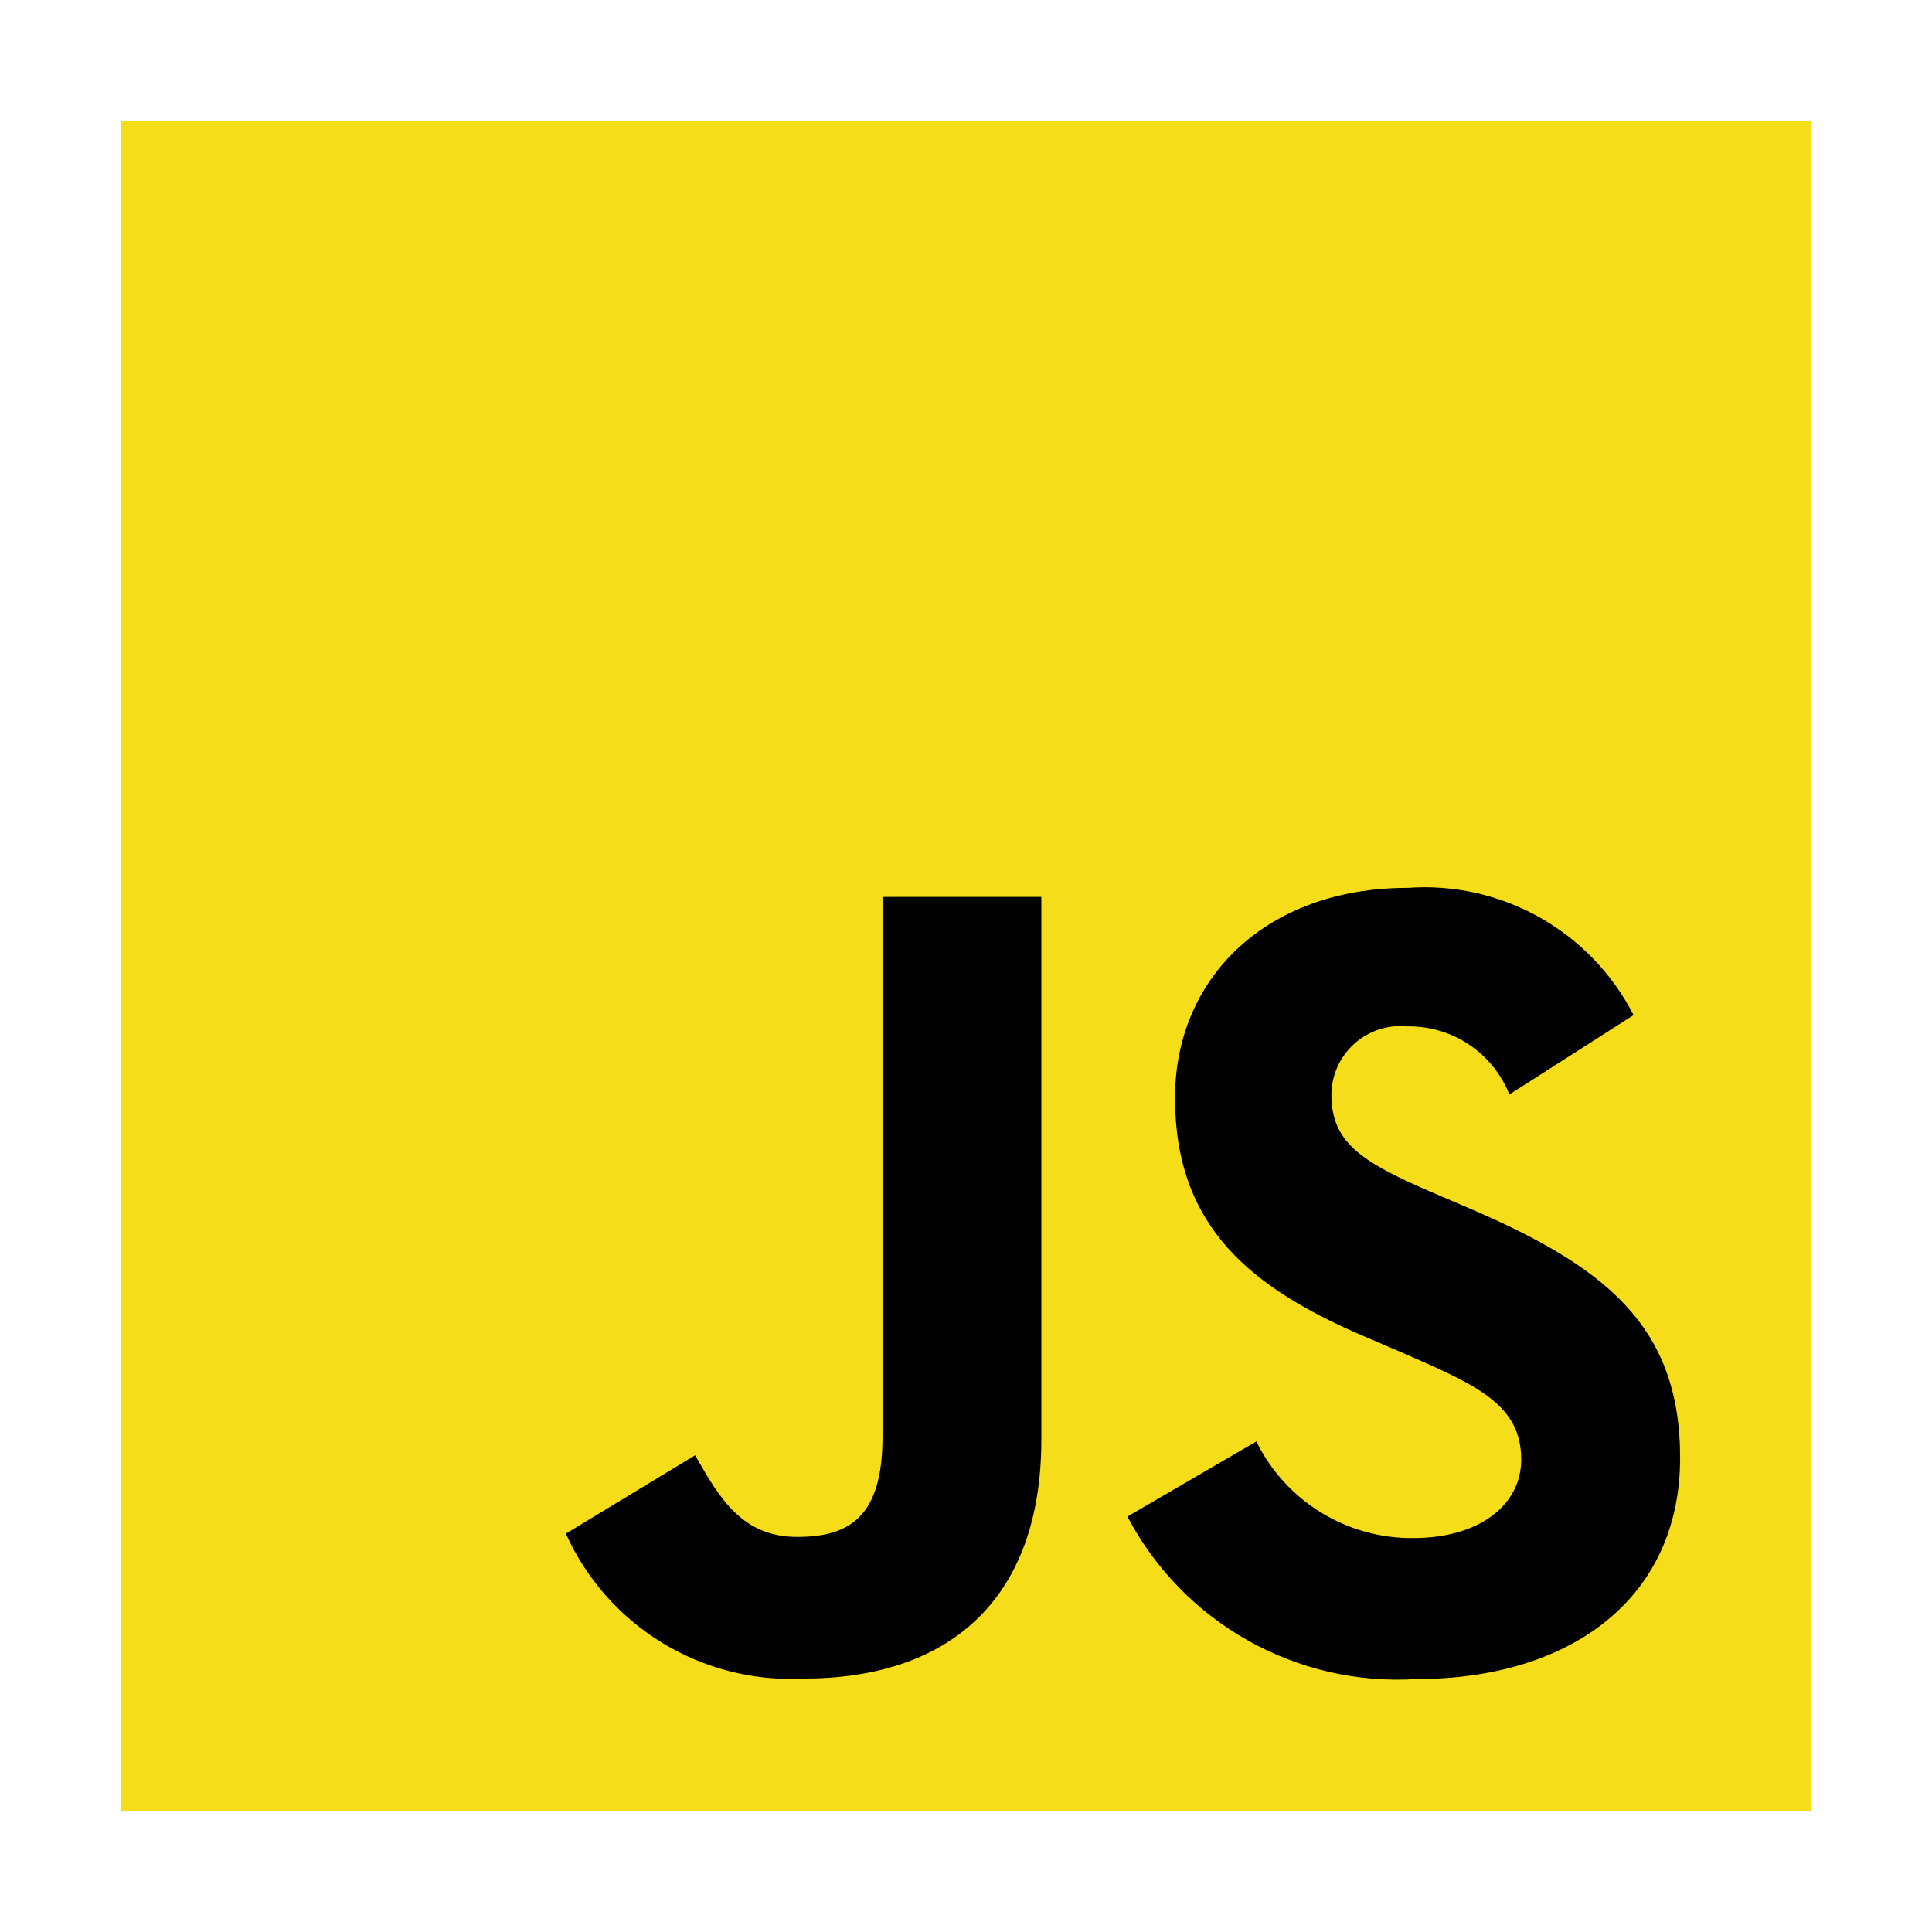
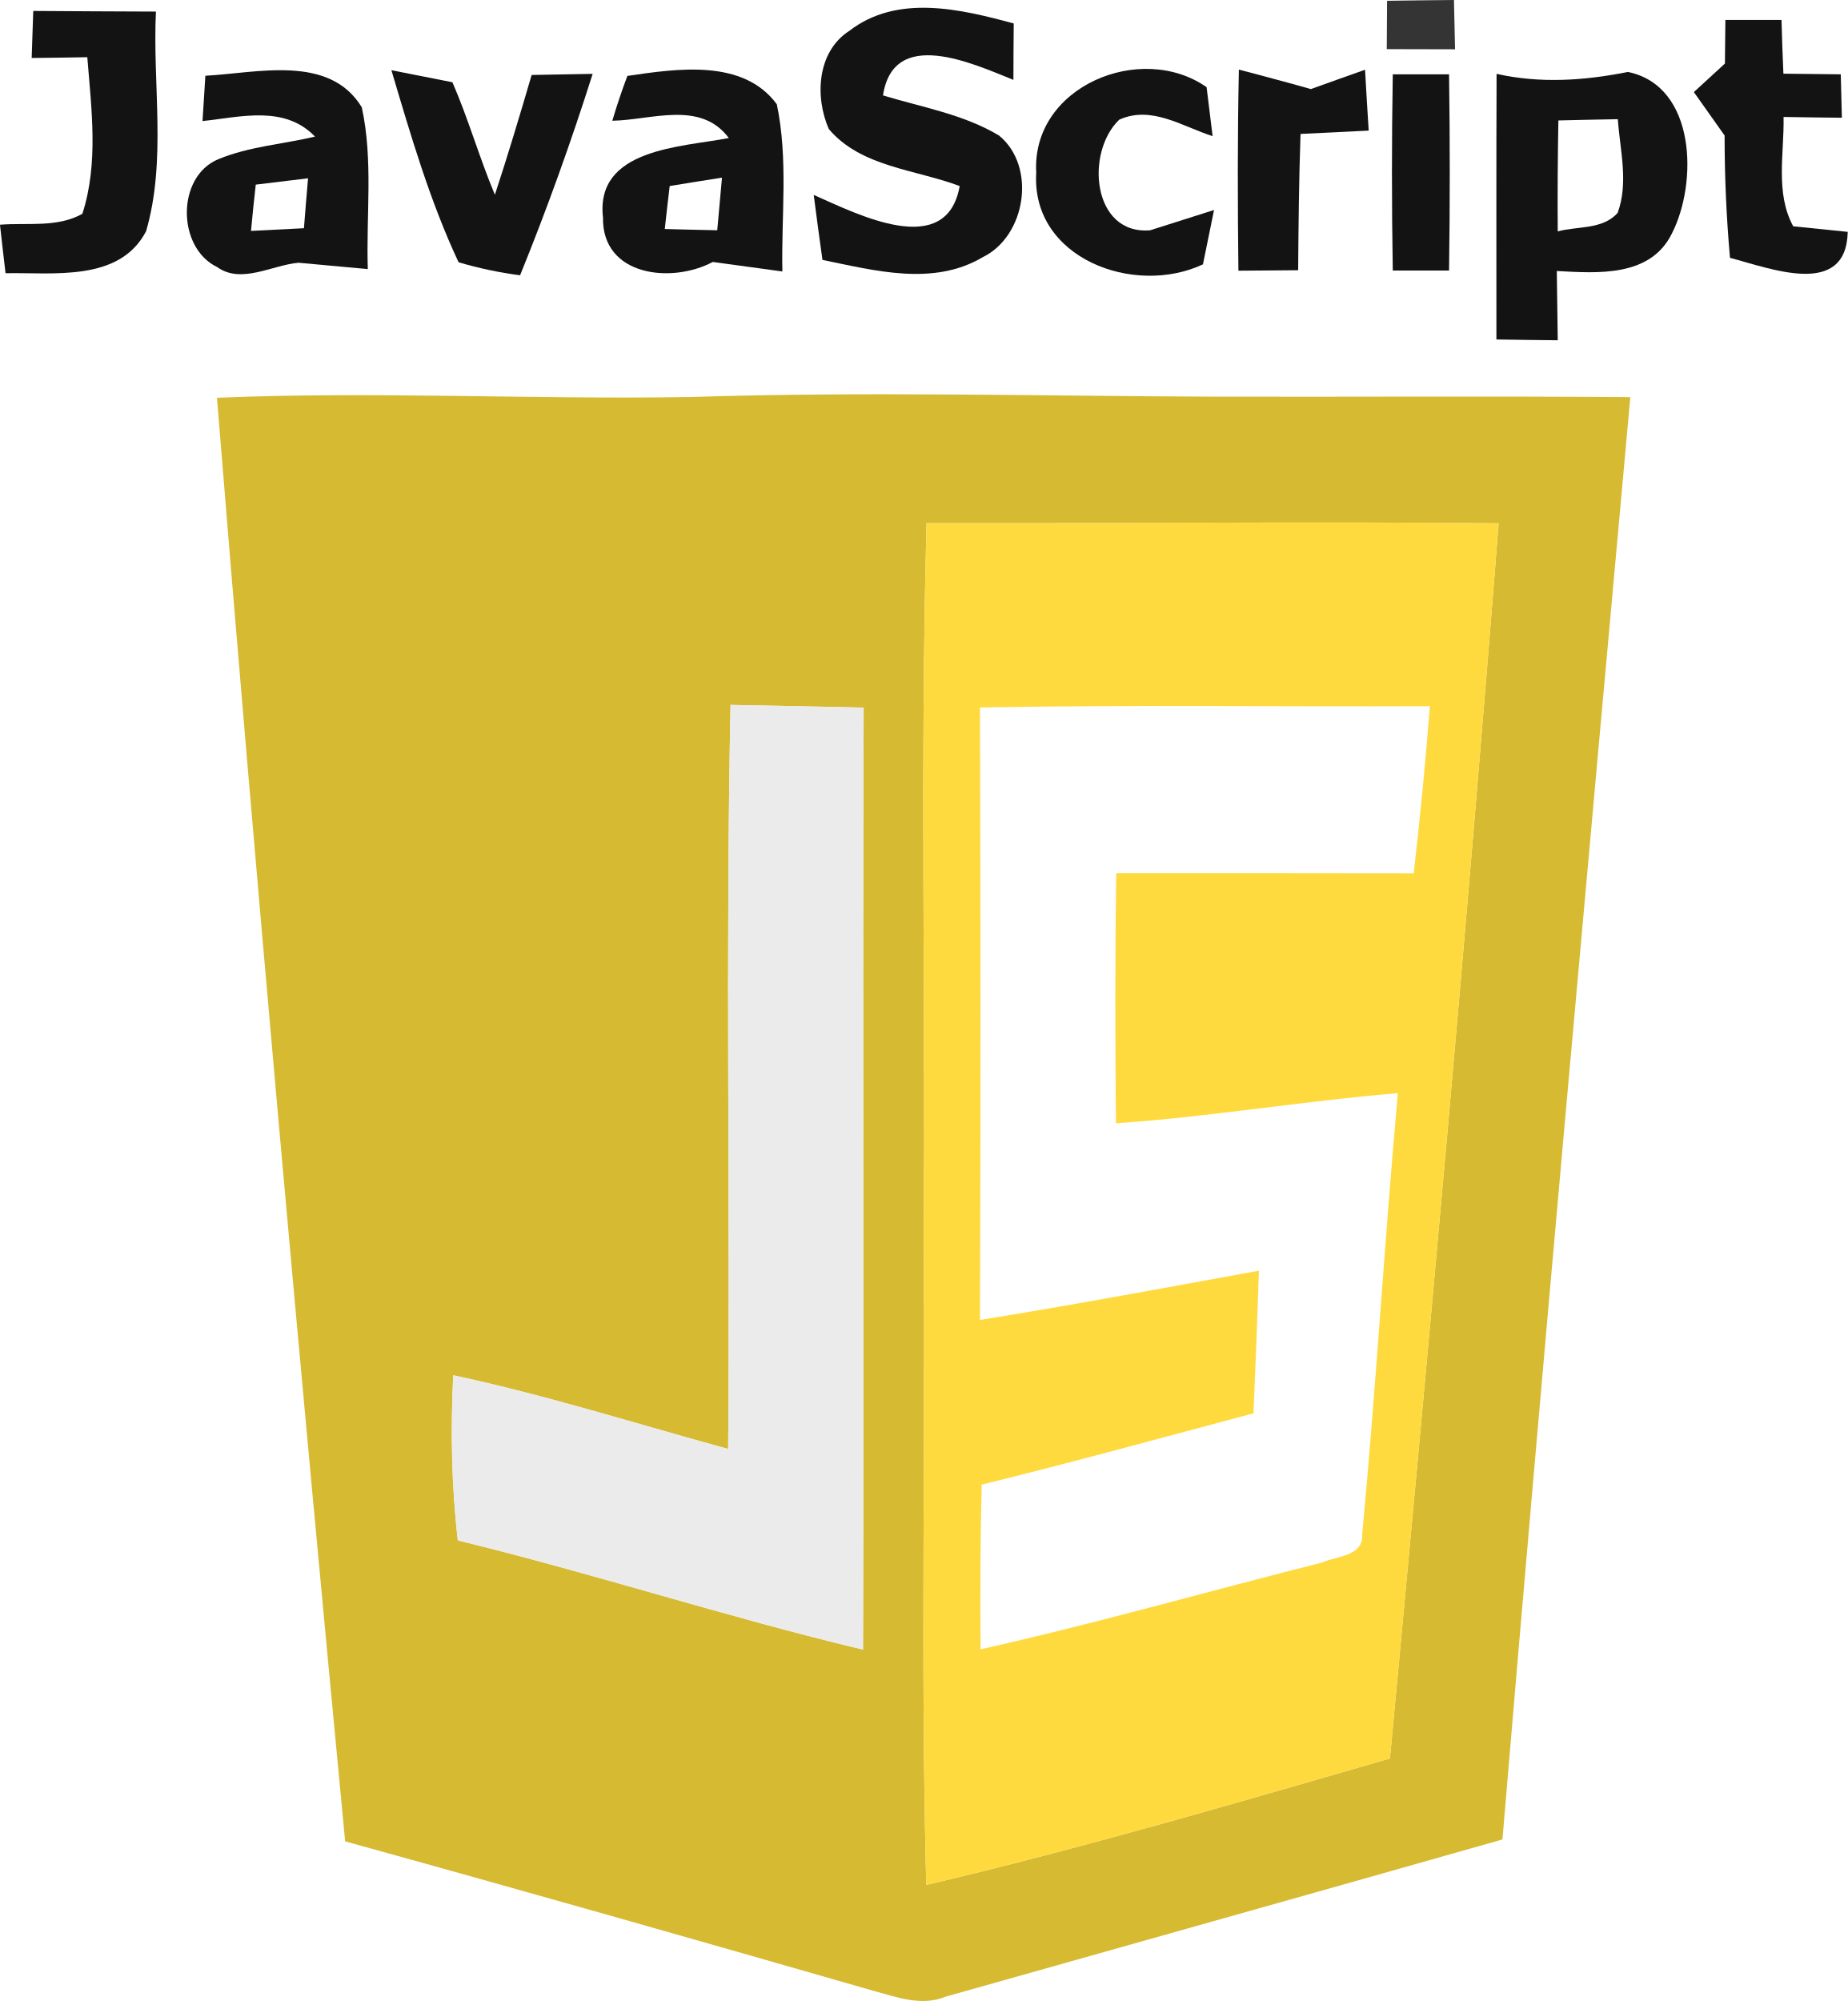
- <svg xmlns="http://www.w3.org/2000/svg" viewBox="0 0 32 32">
-   <rect x="2" y="2" width="28" height="28" style="fill:#f5de19" />
-   <path d="M20.809,23.875a2.866,2.866,0,0,0,2.6,1.6c1.09,0,1.787-.545,1.787-1.3,0-.9-.716-1.222-1.916-1.747l-.658-.282c-1.9-.809-3.16-1.822-3.16-3.964,0-1.973,1.5-3.476,3.853-3.476a3.889,3.889,0,0,1,3.742,2.107L25,18.128A1.789,1.789,0,0,0,23.311,17a1.145,1.145,0,0,0-1.259,1.128c0,.789.489,1.109,1.618,1.6l.658.282c2.236.959,3.5,1.936,3.5,4.133,0,2.369-1.861,3.667-4.36,3.667a5.055,5.055,0,0,1-4.795-2.691Zm-9.295.228c.413.733.789,1.353,1.693,1.353.864,0,1.41-.338,1.41-1.653V14.856h2.631v8.982c0,2.724-1.6,3.964-3.929,3.964a4.085,4.085,0,0,1-3.947-2.4Z" />
+ <svg xmlns="http://www.w3.org/2000/svg" width="145.75" height="157.828" id="svg2" version="1.1">
+   <defs id="defs4" />
+   <g id="layer1" transform="translate(-326.5929,-168.3335)">
+     <g id="g8487" transform="translate(-202.5755,-38.46371)">
+       <g transform="matrix(1.25,0,0,1.25,-2.50652,174.1722)" id="g3652">
+         <path style="opacity:0.85;fill:#101010" d="m 512.87,26.15 c 1.4,-0.02 2.81,-0.04 4.22,-0.05 0.02,0.78 0.05,2.33 0.07,3.11 -1.44,0 -2.88,-0.01 -4.31,-0.01 0,-0.76 0.02,-2.28 0.02,-3.05 z" id="path3654" />
+       </g>
+       <path id="path3664" d="m 531.793,207.66 c 3.212,0.025 6.438,0.037 9.675,0.05 -0.275,5.75 0.85,11.725 -0.775,17.325 -2.1,4.025 -7.325,3.237 -11.088,3.312 -0.15,-1.275 -0.3,-2.55 -0.438,-3.825 2.163,-0.175 4.513,0.25 6.5,-0.863 1.288,-3.987 0.713,-8.25 0.388,-12.35 -1.1,0.025 -3.288,0.05 -4.388,0.062 0.037,-0.925 0.087,-2.788 0.125,-3.712 z" style="fill:#131313" />
+       <path id="path3666" d="m 596.156,209.235 c 3.788,-2.925 8.762,-1.725 12.975,-0.588 -0.013,1.113 -0.025,3.337 -0.025,4.45 -3.263,-1.312 -9.463,-4.175 -10.287,1.225 3.087,0.938 6.35,1.488 9.15,3.163 2.975,2.425 2.138,7.938 -1.288,9.6 -3.9,2.312 -8.525,1.05 -12.637,0.212 -0.237,-1.712 -0.475,-3.413 -0.688,-5.125 3.462,1.525 10.475,5.138 11.512,-0.7 -3.475,-1.312 -7.8,-1.5 -10.325,-4.5 -1.113,-2.55 -0.925,-6.1 1.613,-7.737 z" style="fill:#131313" />
+       <path id="path3668" d="m 665.268,208.372 c 1.462,0 2.938,0 4.425,0 0.037,1.413 0.087,2.825 0.15,4.237 1.125,0.013 3.388,0.037 4.525,0.05 0.025,0.863 0.062,2.575 0.087,3.425 -1.15,-0.013 -3.45,-0.037 -4.6,-0.062 0.062,2.862 -0.675,5.987 0.762,8.625 1.075,0.113 3.225,0.325 4.3,0.438 -0.113,5.263 -6.112,2.875 -9.287,2.05 -0.287,-3.212 -0.425,-6.425 -0.425,-9.65 -0.812,-1.137 -1.625,-2.288 -2.425,-3.425 0.613,-0.562 1.837,-1.688 2.45,-2.25 0.013,-0.863 0.025,-2.587 0.037,-3.438 z" style="fill:#131313" />
+       <path id="path3670" d="m 545.368,212.772 c 4.075,-0.212 9.775,-1.725 12.338,2.487 0.912,4.175 0.338,8.512 0.475,12.762 -1.825,-0.163 -3.65,-0.338 -5.463,-0.5 -2.075,0.175 -4.513,1.712 -6.425,0.338 -3.175,-1.525 -3.225,-7.15 0.113,-8.512 2.425,-1 5.075,-1.175 7.612,-1.775 -2.413,-2.5 -5.838,-1.55 -8.875,-1.225 0.062,-0.9 0.175,-2.688 0.225,-3.575 m 3.975,8.588 c -0.138,1.212 -0.263,2.425 -0.375,3.65 1.387,-0.075 2.775,-0.138 4.175,-0.212 0.1,-1.312 0.212,-2.625 0.325,-3.938 -1.387,0.163 -2.763,0.338 -4.125,0.5 z" style="fill:#131313" />
+       <path id="path3672" d="m 560.043,212.335 c 1.2,0.237 3.612,0.713 4.812,0.95 1.262,2.9 2.125,5.95 3.35,8.875 1.025,-3.125 1.975,-6.287 2.9,-9.45 1.2,-0.025 3.612,-0.062 4.812,-0.087 -1.7,5.362 -3.6,10.662 -5.725,15.887 -1.65,-0.212 -3.275,-0.562 -4.85,-1.025 -2.275,-4.85 -3.775,-10.025 -5.3,-15.15 z" style="fill:#131313" />
+       <path id="path3674" d="m 577.468,216.322 c 0.35,-1.188 0.75,-2.375 1.188,-3.538 3.875,-0.562 9.125,-1.387 11.787,2.237 0.912,4.325 0.35,8.8 0.438,13.188 -1.837,-0.25 -3.663,-0.5 -5.487,-0.75 -3.275,1.738 -8.738,1.113 -8.662,-3.5 -0.625,-5.475 6.213,-5.55 9.925,-6.275 -2.237,-3 -6.112,-1.413 -9.188,-1.363 m 4.525,5.15 c -0.138,1.125 -0.263,2.263 -0.388,3.388 1.375,0.037 2.75,0.075 4.138,0.1 0.125,-1.387 0.25,-2.763 0.375,-4.15 -1.375,0.212 -2.75,0.438 -4.125,0.662 z" style="fill:#131313" />
+       <path id="path3676" d="m 610.906,220.41 c -0.388,-6.8 8.262,-10.363 13.438,-6.737 0.125,0.963 0.362,2.9 0.475,3.862 -2.375,-0.75 -4.812,-2.45 -7.362,-1.3 -2.7,2.575 -2.138,9.113 2.438,8.725 1.262,-0.4 3.775,-1.2 5.037,-1.6 -0.225,1.075 -0.662,3.225 -0.875,4.287 -5.412,2.55 -13.575,-0.463 -13.15,-7.237 z" style="fill:#131313" />
+       <path id="path3678" d="m 626.893,212.285 c 1.875,0.5 3.788,1 5.675,1.538 1.413,-0.512 2.837,-1.012 4.275,-1.525 0.062,1.2 0.212,3.6 0.287,4.8 -1.8,0.087 -3.6,0.175 -5.375,0.263 -0.125,3.587 -0.163,7.162 -0.188,10.75 -1.175,0.013 -3.538,0.025 -4.713,0.037 -0.062,-5.287 -0.075,-10.575 0.037,-15.863 z" style="fill:#131313" />
+       <path id="path3680" d="m 647.218,212.622 c 3.45,0.775 6.925,0.537 10.363,-0.15 5.388,1.113 5.513,8.75 3.462,12.75 -1.7,3.45 -5.862,3.125 -9.075,2.95 0.025,1.825 0.05,3.638 0.075,5.463 -1.2,-0.013 -3.625,-0.037 -4.838,-0.062 0,-6.975 -0.013,-13.963 0.013,-20.95 m 4.875,3.675 c -0.05,2.913 -0.075,5.838 -0.05,8.75 1.55,-0.425 3.55,-0.125 4.725,-1.462 0.875,-2.375 0.188,-4.938 0.013,-7.388 -1.562,0.025 -3.125,0.062 -4.688,0.1 z" style="fill:#131313" />
+       <g transform="matrix(1.25,0,0,1.25,-2.50652,174.1722)" id="g3688">
+         <path style="fill:#131313" d="m 513.23,30.79 c 0.89,0 2.67,0 3.55,0 0.06,4.13 0.06,8.25 0,12.38 -0.89,0 -2.66,0 -3.55,0 -0.07,-4.12 -0.07,-8.25 0,-12.38 z" id="path3690" />
+       </g>
+       <g transform="matrix(1.25,0,0,1.25,-2.50652,174.1722)" id="g3768">
+         <path style="fill:#d6ba32" d="m 439.03,51.2 c 9.97,-0.42 19.96,0.12 29.94,-0.05 11.01,-0.35 22.01,-0.06 33.03,-0.02 8.74,0.02 17.48,-0.04 26.22,0.03 -2.75,30.33 -5.52,60.66 -8.07,91.01 -11.71,3.33 -23.43,6.61 -35.14,9.92 -1.5,0.62 -3.04,0.04 -4.48,-0.35 -11.13,-3.2 -22.26,-6.37 -33.41,-9.45 -2.9,-30.34 -5.63,-60.71 -8.09,-91.09 m 44.78,7.91 c -0.41,14.96 -0.06,29.92 -0.18,44.88 0.11,13.68 -0.2,27.37 0.16,41.05 9.84,-2.32 19.55,-5.17 29.26,-7.98 2.44,-25.97 4.82,-51.94 6.86,-77.94 -12.03,-0.12 -24.07,0.02 -36.1,-0.01 m -12.52,58.42 c -5.78,-1.58 -11.49,-3.4 -17.35,-4.65 -0.17,3.48 -0.11,6.96 0.29,10.42 8.58,2.09 16.98,4.84 25.57,6.89 0.06,-19.81 -0.03,-39.63 0.04,-59.44 -2.8,-0.07 -5.6,-0.11 -8.4,-0.17 -0.32,15.64 -0.02,31.3 -0.15,46.95 z" id="path3770" />
+       </g>
+       <g transform="matrix(1.25,0,0,1.25,-2.50652,174.1722)" id="g3796">
+         <path style="fill:#ffda3e" d="m 483.81,59.11 c 12.03,0.03 24.07,-0.11 36.1,0.01 -2.04,26 -4.42,51.97 -6.86,77.94 -9.71,2.81 -19.42,5.66 -29.26,7.98 -0.36,-13.68 -0.05,-27.37 -0.16,-41.05 0.12,-14.96 -0.23,-29.92 0.18,-44.88 m 3.37,11.63 c 0.04,12.88 0.05,25.77 0,38.65 5.88,-0.95 11.74,-2.04 17.6,-3.11 -0.09,3 -0.21,6 -0.34,9 -5.71,1.52 -11.41,3.09 -17.15,4.5 -0.09,3.46 -0.1,6.92 -0.07,10.39 7.23,-1.62 14.35,-3.66 21.53,-5.47 0.9,-0.42 2.63,-0.37 2.55,-1.78 0.87,-9.26 1.41,-18.56 2.25,-27.84 -5.95,0.49 -11.84,1.49 -17.79,1.9 -0.05,-5.26 -0.06,-10.52 0.02,-15.78 6.26,0 12.51,0 18.77,0.01 0.4,-3.51 0.75,-7.03 1.02,-10.55 -9.46,0.04 -18.93,-0.09 -28.39,0.08 z" id="path3798" />
+       </g>
+       <path id="path3806" d="m 586.606,321.085 c 0.163,-19.562 -0.212,-39.138 0.188,-58.688 3.5,0.075 7,0.125 10.5,0.212 -0.087,24.762 0.025,49.538 -0.05,74.3 -10.738,-2.562 -21.238,-6 -31.962,-8.613 -0.5,-4.325 -0.575,-8.675 -0.362,-13.025 7.325,1.562 14.463,3.837 21.688,5.812 z" style="fill:#ebebeb" />
+     </g>
+   </g>
</svg>
